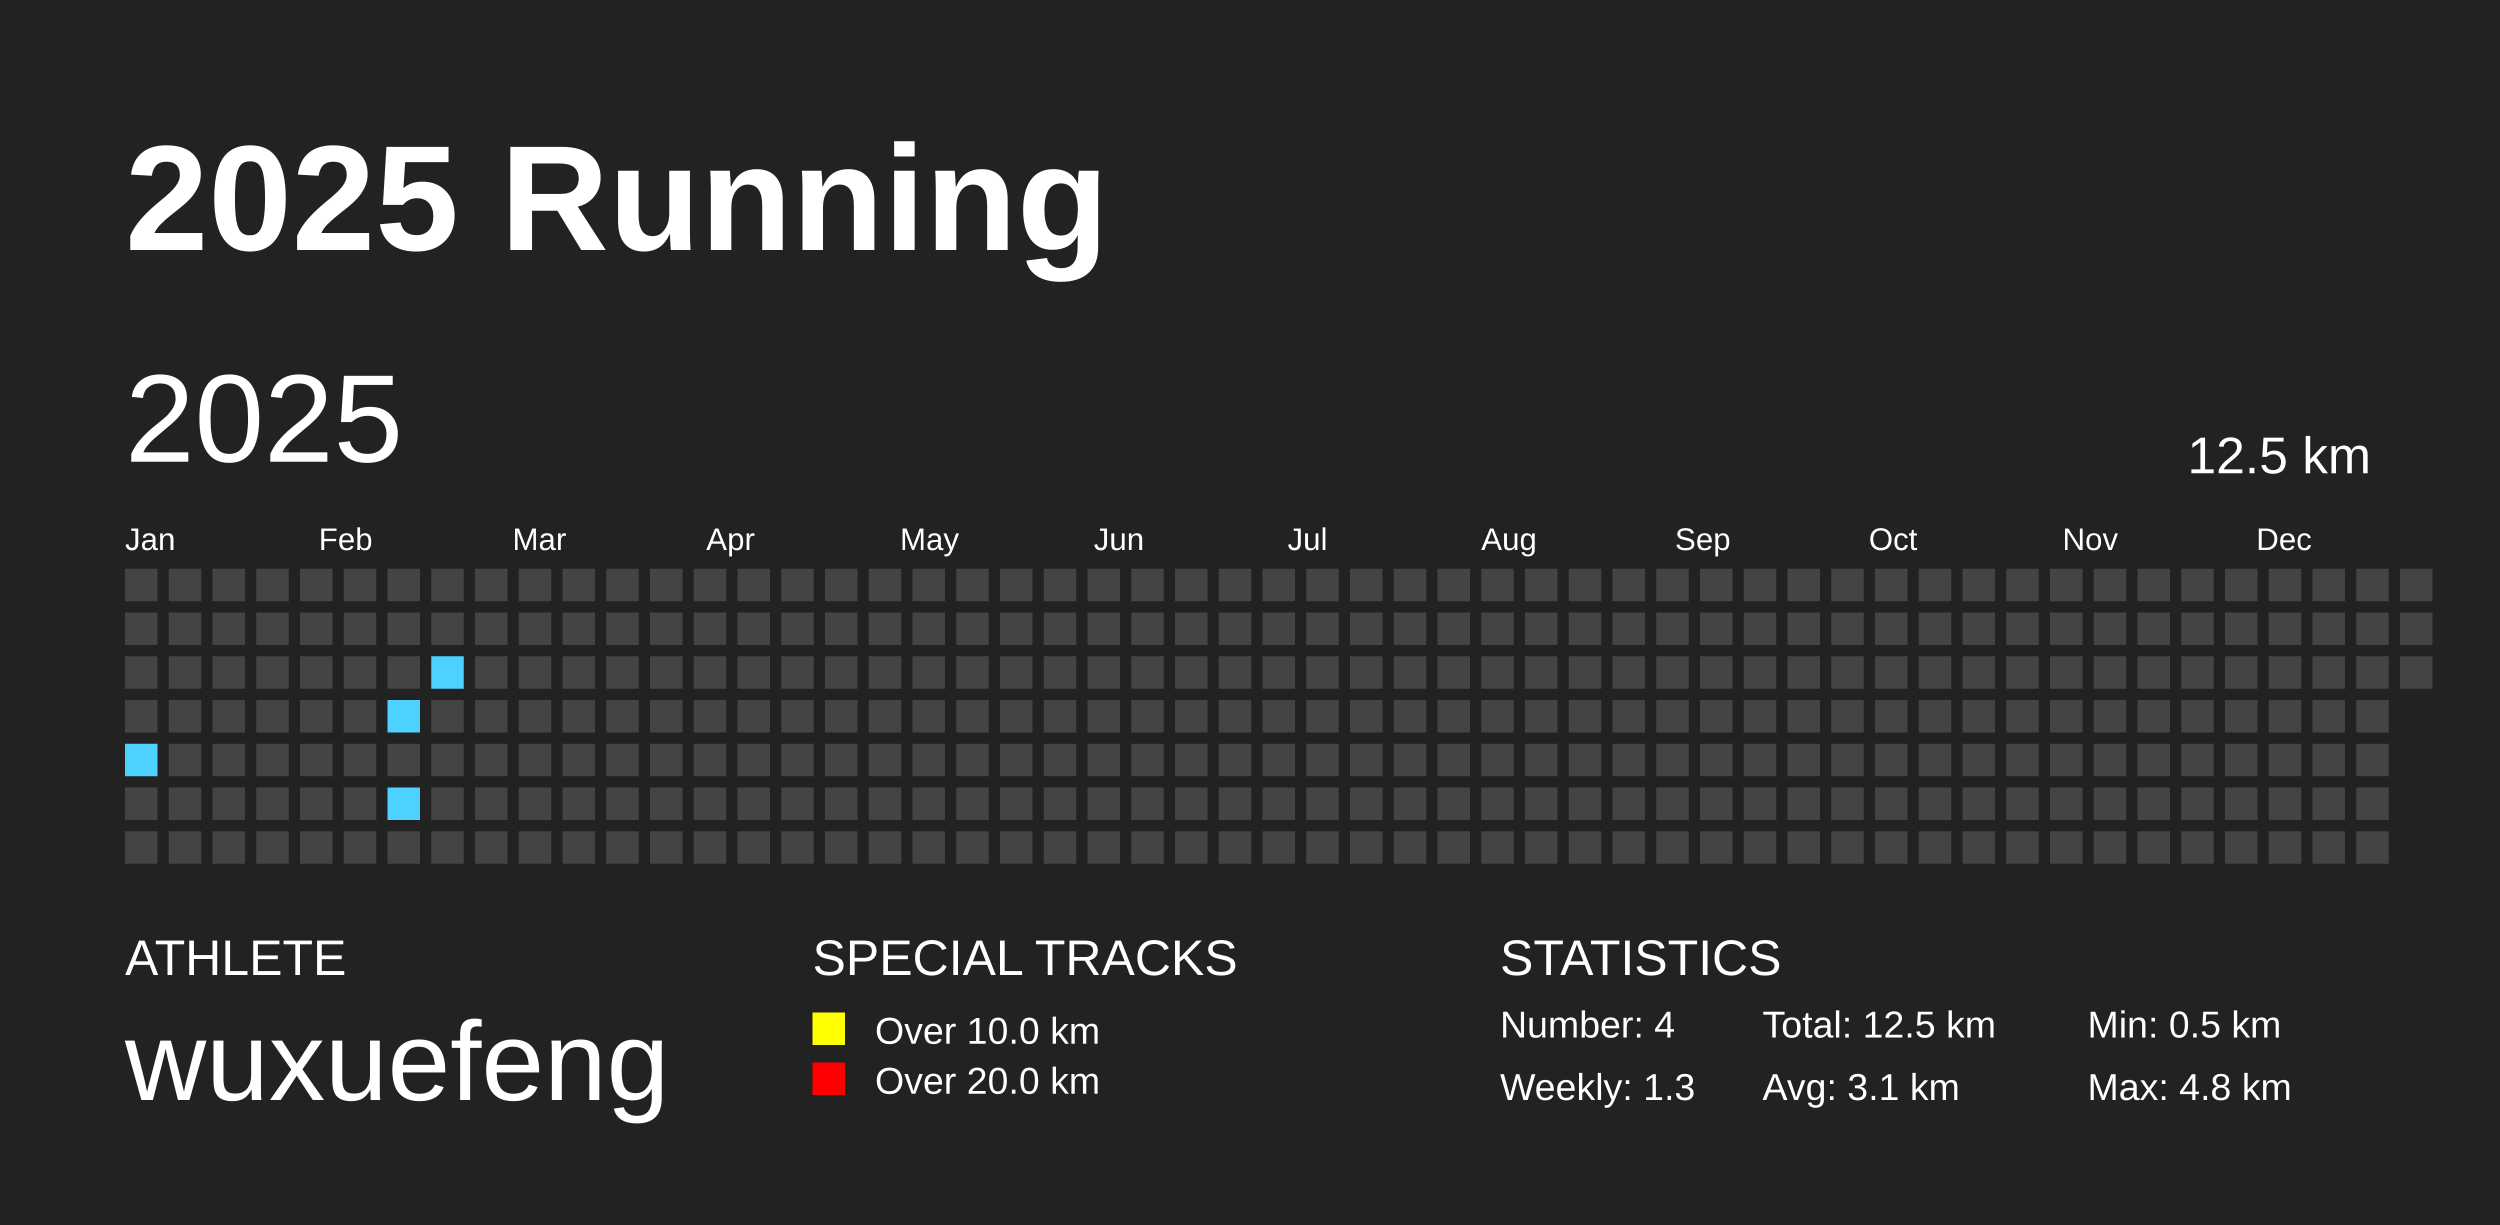
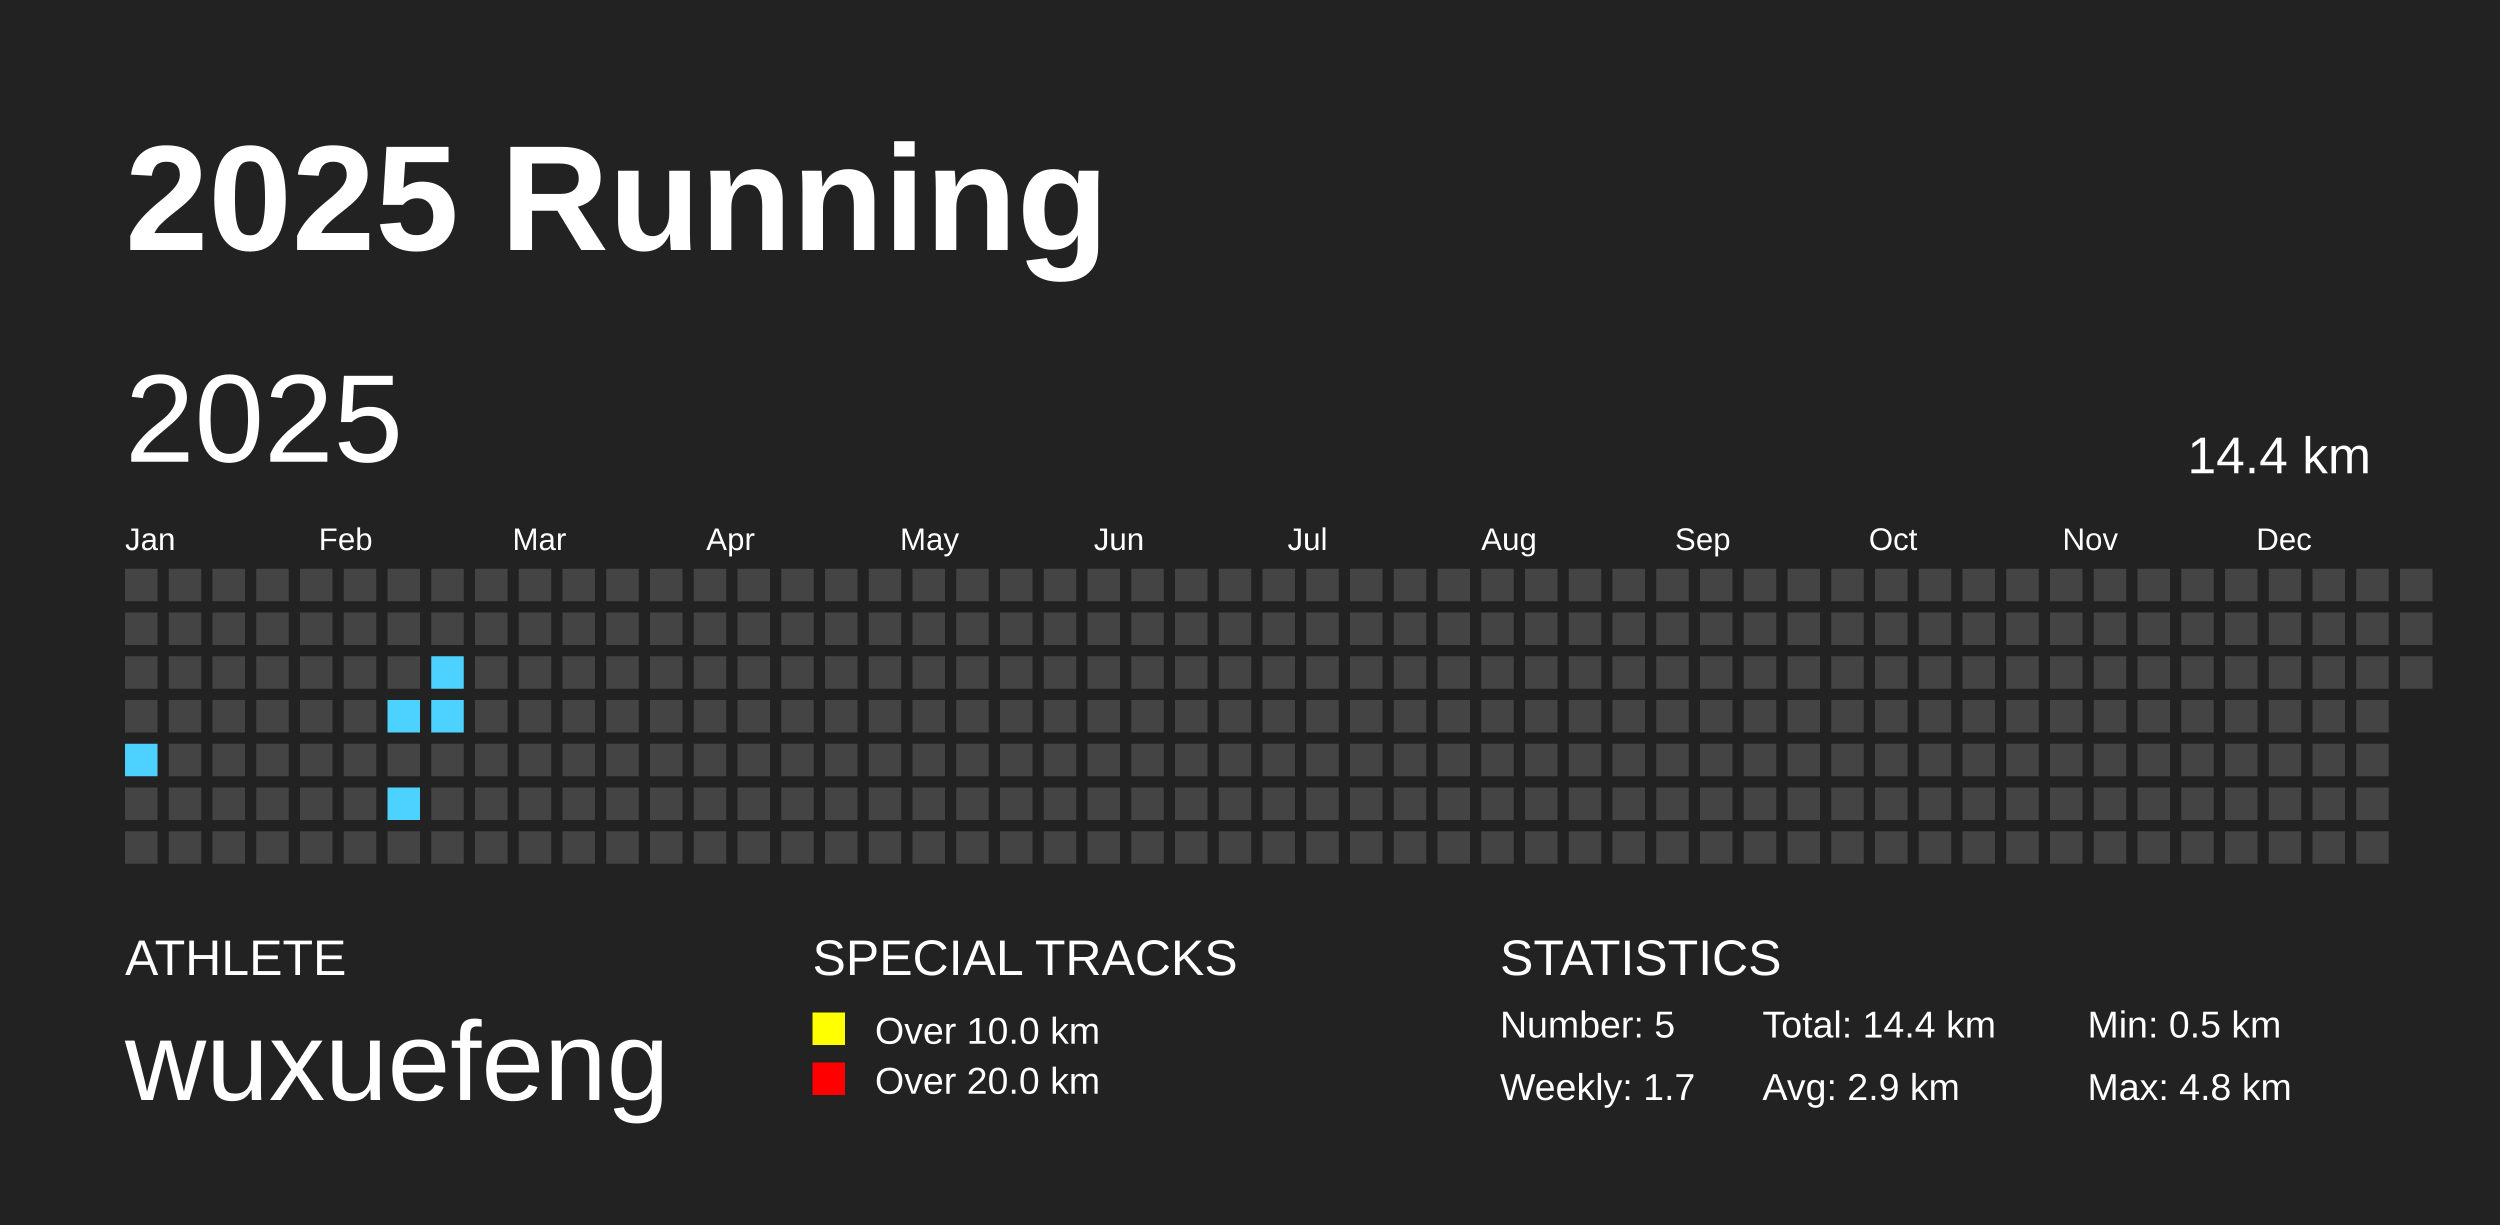
<svg xmlns="http://www.w3.org/2000/svg" baseProfile="full" height="98mm" version="1.1" viewBox="0,0,200,98" width="200mm">
  <defs />
  <rect fill="#222222" height="98" width="200" x="0" y="0" />
  <text fill="#FFFFFF" style="font-size:12px; font-family:Arial; font-weight:bold;" x="10" y="20">2025 Running</text>
  <text fill="#FFFFFF" style="font-size:4px; font-family:Arial" x="10" y="78">ATHLETE</text>
  <text fill="#FFFFFF" style="font-size:9px; font-family:Arial" x="10" y="88">wuxuefeng</text>
  <text fill="#FFFFFF" style="font-size:4px; font-family:Arial" x="65" y="78">SPECIAL TRACKS</text>
  <rect fill="yellow" height="2.6" width="2.6" x="65" y="81" />
  <text fill="#FFFFFF" style="font-size:3px; font-family:Arial" x="70" y="83.5">Over 10.0 km</text>
  <rect fill="red" height="2.6" width="2.6" x="65" y="85" />
  <text fill="#FFFFFF" style="font-size:3px; font-family:Arial" x="70" y="87.5">Over 20.0 km</text>
  <text fill="#FFFFFF" style="font-size:4px; font-family:Arial" x="120" y="78">STATISTICS</text>
-   <text fill="#FFFFFF" style="font-size:3px; font-family:Arial" x="120" y="83">Number: 4</text>
-   <text fill="#FFFFFF" style="font-size:3px; font-family:Arial" x="120" y="88">Weekly: 1.3</text>
-   <text fill="#FFFFFF" style="font-size:3px; font-family:Arial" x="141" y="83">Total: 12.5 km</text>
-   <text fill="#FFFFFF" style="font-size:3px; font-family:Arial" x="141" y="88">Avg: 3.1 km</text>
+   <text fill="#FFFFFF" style="font-size:3px; font-family:Arial" x="120" y="83">Number: 5</text>
+   <text fill="#FFFFFF" style="font-size:3px; font-family:Arial" x="120" y="88">Weekly: 1.7</text>
+   <text fill="#FFFFFF" style="font-size:3px; font-family:Arial" x="141" y="83">Total: 14.4 km</text>
+   <text fill="#FFFFFF" style="font-size:3px; font-family:Arial" x="141" y="88">Avg: 2.9 km</text>
  <text fill="#FFFFFF" style="font-size:3px; font-family:Arial" x="167" y="83">Min: 0.5 km</text>
  <text fill="#FFFFFF" style="font-size:3px; font-family:Arial" x="167" y="88">Max: 4.8 km</text>
  <text dominant-baseline="hanging" fill="#FFFFFF" style="font-size:10.0px; font-family:Arial;" x="10" y="30">2025</text>
-   <text dominant-baseline="hanging" fill="#FFFFFF" style="font-size:4.125px; font-family:Arial;" x="175" y="35">12.5 km</text>
+   <text dominant-baseline="hanging" fill="#FFFFFF" style="font-size:4.125px; font-family:Arial;" x="175" y="35">14.4 km</text>
  <text fill="#FFFFFF" style="font-size:2.5px; font-family:Arial" x="10.0" y="44">Jan</text>
  <text fill="#FFFFFF" style="font-size:2.5px; font-family:Arial" x="25.5" y="44">Feb</text>
  <text fill="#FFFFFF" style="font-size:2.5px; font-family:Arial" x="41.0" y="44">Mar</text>
  <text fill="#FFFFFF" style="font-size:2.5px; font-family:Arial" x="56.5" y="44">Apr</text>
  <text fill="#FFFFFF" style="font-size:2.5px; font-family:Arial" x="72.0" y="44">May</text>
  <text fill="#FFFFFF" style="font-size:2.5px; font-family:Arial" x="87.5" y="44">Jun</text>
  <text fill="#FFFFFF" style="font-size:2.5px; font-family:Arial" x="103.0" y="44">Jul</text>
  <text fill="#FFFFFF" style="font-size:2.5px; font-family:Arial" x="118.5" y="44">Aug</text>
  <text fill="#FFFFFF" style="font-size:2.5px; font-family:Arial" x="134.0" y="44">Sep</text>
  <text fill="#FFFFFF" style="font-size:2.5px; font-family:Arial" x="149.5" y="44">Oct</text>
  <text fill="#FFFFFF" style="font-size:2.5px; font-family:Arial" x="165.0" y="44">Nov</text>
  <text fill="#FFFFFF" style="font-size:2.5px; font-family:Arial" x="180.5" y="44">Dec</text>
  <rect fill="#444444" height="2.6" width="2.6" x="10.0" y="45.5" />
  <rect fill="#444444" height="2.6" width="2.6" x="10.0" y="49.0" />
  <rect fill="#444444" height="2.6" width="2.6" x="10.0" y="52.5" />
  <rect fill="#444444" height="2.6" width="2.6" x="10.0" y="56.0" />
  <rect fill="#4DD2FF" height="2.6" width="2.6" x="10.0" y="59.5" />
  <rect fill="#444444" height="2.6" width="2.6" x="10.0" y="63.0" />
  <rect fill="#444444" height="2.6" width="2.6" x="10.0" y="66.5" />
  <rect fill="#444444" height="2.6" width="2.6" x="13.5" y="45.5" />
  <rect fill="#444444" height="2.6" width="2.6" x="13.5" y="49.0" />
  <rect fill="#444444" height="2.6" width="2.6" x="13.5" y="52.5" />
  <rect fill="#444444" height="2.6" width="2.6" x="13.5" y="56.0" />
  <rect fill="#444444" height="2.6" width="2.6" x="13.5" y="59.5" />
  <rect fill="#444444" height="2.6" width="2.6" x="13.5" y="63.0" />
  <rect fill="#444444" height="2.6" width="2.6" x="13.5" y="66.5" />
  <rect fill="#444444" height="2.6" width="2.6" x="17.0" y="45.5" />
  <rect fill="#444444" height="2.6" width="2.6" x="17.0" y="49.0" />
  <rect fill="#444444" height="2.6" width="2.6" x="17.0" y="52.5" />
  <rect fill="#444444" height="2.6" width="2.6" x="17.0" y="56.0" />
  <rect fill="#444444" height="2.6" width="2.6" x="17.0" y="59.5" />
  <rect fill="#444444" height="2.6" width="2.6" x="17.0" y="63.0" />
  <rect fill="#444444" height="2.6" width="2.6" x="17.0" y="66.5" />
  <rect fill="#444444" height="2.6" width="2.6" x="20.5" y="45.5" />
  <rect fill="#444444" height="2.6" width="2.6" x="20.5" y="49.0" />
  <rect fill="#444444" height="2.6" width="2.6" x="20.5" y="52.5" />
  <rect fill="#444444" height="2.6" width="2.6" x="20.5" y="56.0" />
  <rect fill="#444444" height="2.6" width="2.6" x="20.5" y="59.5" />
  <rect fill="#444444" height="2.6" width="2.6" x="20.5" y="63.0" />
  <rect fill="#444444" height="2.6" width="2.6" x="20.5" y="66.5" />
  <rect fill="#444444" height="2.6" width="2.6" x="24.0" y="45.5" />
  <rect fill="#444444" height="2.6" width="2.6" x="24.0" y="49.0" />
  <rect fill="#444444" height="2.6" width="2.6" x="24.0" y="52.5" />
  <rect fill="#444444" height="2.6" width="2.6" x="24.0" y="56.0" />
  <rect fill="#444444" height="2.6" width="2.6" x="24.0" y="59.5" />
  <rect fill="#444444" height="2.6" width="2.6" x="24.0" y="63.0" />
  <rect fill="#444444" height="2.6" width="2.6" x="24.0" y="66.5" />
  <rect fill="#444444" height="2.6" width="2.6" x="27.5" y="45.5" />
  <rect fill="#444444" height="2.6" width="2.6" x="27.5" y="49.0" />
  <rect fill="#444444" height="2.6" width="2.6" x="27.5" y="52.5" />
  <rect fill="#444444" height="2.6" width="2.6" x="27.5" y="56.0" />
  <rect fill="#444444" height="2.6" width="2.6" x="27.5" y="59.5" />
  <rect fill="#444444" height="2.6" width="2.6" x="27.5" y="63.0" />
  <rect fill="#444444" height="2.6" width="2.6" x="27.5" y="66.5" />
  <rect fill="#444444" height="2.6" width="2.6" x="31.0" y="45.5" />
  <rect fill="#444444" height="2.6" width="2.6" x="31.0" y="49.0" />
  <rect fill="#444444" height="2.6" width="2.6" x="31.0" y="52.5" />
  <rect fill="#4DD2FF" height="2.6" width="2.6" x="31.0" y="56.0" />
  <rect fill="#444444" height="2.6" width="2.6" x="31.0" y="59.5" />
  <rect fill="#4DD2FF" height="2.6" width="2.6" x="31.0" y="63.0" />
  <rect fill="#444444" height="2.6" width="2.6" x="31.0" y="66.5" />
  <rect fill="#444444" height="2.6" width="2.6" x="34.5" y="45.5" />
  <rect fill="#444444" height="2.6" width="2.6" x="34.5" y="49.0" />
  <rect fill="#4DD2FF" height="2.6" width="2.6" x="34.5" y="52.5" />
-   <rect fill="#444444" height="2.6" width="2.6" x="34.5" y="56.0" />
+   <rect fill="#4DD2FF" height="2.6" width="2.6" x="34.5" y="56.0" />
  <rect fill="#444444" height="2.6" width="2.6" x="34.5" y="59.5" />
  <rect fill="#444444" height="2.6" width="2.6" x="34.5" y="63.0" />
  <rect fill="#444444" height="2.6" width="2.6" x="34.5" y="66.5" />
  <rect fill="#444444" height="2.6" width="2.6" x="38.0" y="45.5" />
  <rect fill="#444444" height="2.6" width="2.6" x="38.0" y="49.0" />
  <rect fill="#444444" height="2.6" width="2.6" x="38.0" y="52.5" />
  <rect fill="#444444" height="2.6" width="2.6" x="38.0" y="56.0" />
  <rect fill="#444444" height="2.6" width="2.6" x="38.0" y="59.5" />
  <rect fill="#444444" height="2.6" width="2.6" x="38.0" y="63.0" />
  <rect fill="#444444" height="2.6" width="2.6" x="38.0" y="66.5" />
  <rect fill="#444444" height="2.6" width="2.6" x="41.5" y="45.5" />
  <rect fill="#444444" height="2.6" width="2.6" x="41.5" y="49.0" />
  <rect fill="#444444" height="2.6" width="2.6" x="41.5" y="52.5" />
  <rect fill="#444444" height="2.6" width="2.6" x="41.5" y="56.0" />
  <rect fill="#444444" height="2.6" width="2.6" x="41.5" y="59.5" />
  <rect fill="#444444" height="2.6" width="2.6" x="41.5" y="63.0" />
  <rect fill="#444444" height="2.6" width="2.6" x="41.5" y="66.5" />
  <rect fill="#444444" height="2.6" width="2.6" x="45.0" y="45.5" />
  <rect fill="#444444" height="2.6" width="2.6" x="45.0" y="49.0" />
  <rect fill="#444444" height="2.6" width="2.6" x="45.0" y="52.5" />
  <rect fill="#444444" height="2.6" width="2.6" x="45.0" y="56.0" />
  <rect fill="#444444" height="2.6" width="2.6" x="45.0" y="59.5" />
  <rect fill="#444444" height="2.6" width="2.6" x="45.0" y="63.0" />
  <rect fill="#444444" height="2.6" width="2.6" x="45.0" y="66.5" />
  <rect fill="#444444" height="2.6" width="2.6" x="48.5" y="45.5" />
  <rect fill="#444444" height="2.6" width="2.6" x="48.5" y="49.0" />
  <rect fill="#444444" height="2.6" width="2.6" x="48.5" y="52.5" />
  <rect fill="#444444" height="2.6" width="2.6" x="48.5" y="56.0" />
  <rect fill="#444444" height="2.6" width="2.6" x="48.5" y="59.5" />
  <rect fill="#444444" height="2.6" width="2.6" x="48.5" y="63.0" />
  <rect fill="#444444" height="2.6" width="2.6" x="48.5" y="66.5" />
  <rect fill="#444444" height="2.6" width="2.6" x="52.0" y="45.5" />
  <rect fill="#444444" height="2.6" width="2.6" x="52.0" y="49.0" />
  <rect fill="#444444" height="2.6" width="2.6" x="52.0" y="52.5" />
  <rect fill="#444444" height="2.6" width="2.6" x="52.0" y="56.0" />
  <rect fill="#444444" height="2.6" width="2.6" x="52.0" y="59.5" />
  <rect fill="#444444" height="2.6" width="2.6" x="52.0" y="63.0" />
  <rect fill="#444444" height="2.6" width="2.6" x="52.0" y="66.5" />
  <rect fill="#444444" height="2.6" width="2.6" x="55.5" y="45.5" />
  <rect fill="#444444" height="2.6" width="2.6" x="55.5" y="49.0" />
  <rect fill="#444444" height="2.6" width="2.6" x="55.5" y="52.5" />
  <rect fill="#444444" height="2.6" width="2.6" x="55.5" y="56.0" />
  <rect fill="#444444" height="2.6" width="2.6" x="55.5" y="59.5" />
  <rect fill="#444444" height="2.6" width="2.6" x="55.5" y="63.0" />
  <rect fill="#444444" height="2.6" width="2.6" x="55.5" y="66.5" />
  <rect fill="#444444" height="2.6" width="2.6" x="59.0" y="45.5" />
  <rect fill="#444444" height="2.6" width="2.6" x="59.0" y="49.0" />
  <rect fill="#444444" height="2.6" width="2.6" x="59.0" y="52.5" />
  <rect fill="#444444" height="2.6" width="2.6" x="59.0" y="56.0" />
  <rect fill="#444444" height="2.6" width="2.6" x="59.0" y="59.5" />
  <rect fill="#444444" height="2.6" width="2.6" x="59.0" y="63.0" />
  <rect fill="#444444" height="2.6" width="2.6" x="59.0" y="66.5" />
  <rect fill="#444444" height="2.6" width="2.6" x="62.5" y="45.5" />
  <rect fill="#444444" height="2.6" width="2.6" x="62.5" y="49.0" />
  <rect fill="#444444" height="2.6" width="2.6" x="62.5" y="52.5" />
  <rect fill="#444444" height="2.6" width="2.6" x="62.5" y="56.0" />
  <rect fill="#444444" height="2.6" width="2.6" x="62.5" y="59.5" />
  <rect fill="#444444" height="2.6" width="2.6" x="62.5" y="63.0" />
  <rect fill="#444444" height="2.6" width="2.6" x="62.5" y="66.5" />
  <rect fill="#444444" height="2.6" width="2.6" x="66.0" y="45.5" />
  <rect fill="#444444" height="2.6" width="2.6" x="66.0" y="49.0" />
  <rect fill="#444444" height="2.6" width="2.6" x="66.0" y="52.5" />
  <rect fill="#444444" height="2.6" width="2.6" x="66.0" y="56.0" />
  <rect fill="#444444" height="2.6" width="2.6" x="66.0" y="59.5" />
  <rect fill="#444444" height="2.6" width="2.6" x="66.0" y="63.0" />
  <rect fill="#444444" height="2.6" width="2.6" x="66.0" y="66.5" />
  <rect fill="#444444" height="2.6" width="2.6" x="69.5" y="45.5" />
  <rect fill="#444444" height="2.6" width="2.6" x="69.5" y="49.0" />
  <rect fill="#444444" height="2.6" width="2.6" x="69.5" y="52.5" />
  <rect fill="#444444" height="2.6" width="2.6" x="69.5" y="56.0" />
  <rect fill="#444444" height="2.6" width="2.6" x="69.5" y="59.5" />
  <rect fill="#444444" height="2.6" width="2.6" x="69.5" y="63.0" />
  <rect fill="#444444" height="2.6" width="2.6" x="69.5" y="66.5" />
  <rect fill="#444444" height="2.6" width="2.6" x="73.0" y="45.5" />
  <rect fill="#444444" height="2.6" width="2.6" x="73.0" y="49.0" />
  <rect fill="#444444" height="2.6" width="2.6" x="73.0" y="52.5" />
  <rect fill="#444444" height="2.6" width="2.6" x="73.0" y="56.0" />
  <rect fill="#444444" height="2.6" width="2.6" x="73.0" y="59.5" />
  <rect fill="#444444" height="2.6" width="2.6" x="73.0" y="63.0" />
  <rect fill="#444444" height="2.6" width="2.6" x="73.0" y="66.5" />
  <rect fill="#444444" height="2.6" width="2.6" x="76.5" y="45.5" />
  <rect fill="#444444" height="2.6" width="2.6" x="76.5" y="49.0" />
  <rect fill="#444444" height="2.6" width="2.6" x="76.5" y="52.5" />
  <rect fill="#444444" height="2.6" width="2.6" x="76.5" y="56.0" />
  <rect fill="#444444" height="2.6" width="2.6" x="76.5" y="59.5" />
  <rect fill="#444444" height="2.6" width="2.6" x="76.5" y="63.0" />
  <rect fill="#444444" height="2.6" width="2.6" x="76.5" y="66.5" />
  <rect fill="#444444" height="2.6" width="2.6" x="80.0" y="45.5" />
  <rect fill="#444444" height="2.6" width="2.6" x="80.0" y="49.0" />
  <rect fill="#444444" height="2.6" width="2.6" x="80.0" y="52.5" />
  <rect fill="#444444" height="2.6" width="2.6" x="80.0" y="56.0" />
  <rect fill="#444444" height="2.6" width="2.6" x="80.0" y="59.5" />
  <rect fill="#444444" height="2.6" width="2.6" x="80.0" y="63.0" />
  <rect fill="#444444" height="2.6" width="2.6" x="80.0" y="66.5" />
  <rect fill="#444444" height="2.6" width="2.6" x="83.5" y="45.5" />
  <rect fill="#444444" height="2.6" width="2.6" x="83.5" y="49.0" />
  <rect fill="#444444" height="2.6" width="2.6" x="83.5" y="52.5" />
  <rect fill="#444444" height="2.6" width="2.6" x="83.5" y="56.0" />
  <rect fill="#444444" height="2.6" width="2.6" x="83.5" y="59.5" />
  <rect fill="#444444" height="2.6" width="2.6" x="83.5" y="63.0" />
  <rect fill="#444444" height="2.6" width="2.6" x="83.5" y="66.5" />
  <rect fill="#444444" height="2.6" width="2.6" x="87.0" y="45.5" />
  <rect fill="#444444" height="2.6" width="2.6" x="87.0" y="49.0" />
  <rect fill="#444444" height="2.6" width="2.6" x="87.0" y="52.5" />
  <rect fill="#444444" height="2.6" width="2.6" x="87.0" y="56.0" />
  <rect fill="#444444" height="2.6" width="2.6" x="87.0" y="59.5" />
  <rect fill="#444444" height="2.6" width="2.6" x="87.0" y="63.0" />
  <rect fill="#444444" height="2.6" width="2.6" x="87.0" y="66.5" />
  <rect fill="#444444" height="2.6" width="2.6" x="90.5" y="45.5" />
  <rect fill="#444444" height="2.6" width="2.6" x="90.5" y="49.0" />
  <rect fill="#444444" height="2.6" width="2.6" x="90.5" y="52.5" />
  <rect fill="#444444" height="2.6" width="2.6" x="90.5" y="56.0" />
  <rect fill="#444444" height="2.6" width="2.6" x="90.5" y="59.5" />
  <rect fill="#444444" height="2.6" width="2.6" x="90.5" y="63.0" />
  <rect fill="#444444" height="2.6" width="2.6" x="90.5" y="66.5" />
  <rect fill="#444444" height="2.6" width="2.6" x="94.0" y="45.5" />
  <rect fill="#444444" height="2.6" width="2.6" x="94.0" y="49.0" />
  <rect fill="#444444" height="2.6" width="2.6" x="94.0" y="52.5" />
  <rect fill="#444444" height="2.6" width="2.6" x="94.0" y="56.0" />
  <rect fill="#444444" height="2.6" width="2.6" x="94.0" y="59.5" />
  <rect fill="#444444" height="2.6" width="2.6" x="94.0" y="63.0" />
  <rect fill="#444444" height="2.6" width="2.6" x="94.0" y="66.5" />
  <rect fill="#444444" height="2.6" width="2.6" x="97.5" y="45.5" />
  <rect fill="#444444" height="2.6" width="2.6" x="97.5" y="49.0" />
  <rect fill="#444444" height="2.6" width="2.6" x="97.5" y="52.5" />
  <rect fill="#444444" height="2.6" width="2.6" x="97.5" y="56.0" />
  <rect fill="#444444" height="2.6" width="2.6" x="97.5" y="59.5" />
  <rect fill="#444444" height="2.6" width="2.6" x="97.5" y="63.0" />
  <rect fill="#444444" height="2.6" width="2.6" x="97.5" y="66.5" />
  <rect fill="#444444" height="2.6" width="2.6" x="101.0" y="45.5" />
  <rect fill="#444444" height="2.6" width="2.6" x="101.0" y="49.0" />
  <rect fill="#444444" height="2.6" width="2.6" x="101.0" y="52.5" />
  <rect fill="#444444" height="2.6" width="2.6" x="101.0" y="56.0" />
  <rect fill="#444444" height="2.6" width="2.6" x="101.0" y="59.5" />
  <rect fill="#444444" height="2.6" width="2.6" x="101.0" y="63.0" />
  <rect fill="#444444" height="2.6" width="2.6" x="101.0" y="66.5" />
  <rect fill="#444444" height="2.6" width="2.6" x="104.5" y="45.5" />
  <rect fill="#444444" height="2.6" width="2.6" x="104.5" y="49.0" />
  <rect fill="#444444" height="2.6" width="2.6" x="104.5" y="52.5" />
  <rect fill="#444444" height="2.6" width="2.6" x="104.5" y="56.0" />
  <rect fill="#444444" height="2.6" width="2.6" x="104.5" y="59.5" />
  <rect fill="#444444" height="2.6" width="2.6" x="104.5" y="63.0" />
  <rect fill="#444444" height="2.6" width="2.6" x="104.5" y="66.5" />
  <rect fill="#444444" height="2.6" width="2.6" x="108.0" y="45.5" />
  <rect fill="#444444" height="2.6" width="2.6" x="108.0" y="49.0" />
  <rect fill="#444444" height="2.6" width="2.6" x="108.0" y="52.5" />
  <rect fill="#444444" height="2.6" width="2.6" x="108.0" y="56.0" />
  <rect fill="#444444" height="2.6" width="2.6" x="108.0" y="59.5" />
  <rect fill="#444444" height="2.6" width="2.6" x="108.0" y="63.0" />
  <rect fill="#444444" height="2.6" width="2.6" x="108.0" y="66.5" />
  <rect fill="#444444" height="2.6" width="2.6" x="111.5" y="45.5" />
  <rect fill="#444444" height="2.6" width="2.6" x="111.5" y="49.0" />
  <rect fill="#444444" height="2.6" width="2.6" x="111.5" y="52.5" />
  <rect fill="#444444" height="2.6" width="2.6" x="111.5" y="56.0" />
  <rect fill="#444444" height="2.6" width="2.6" x="111.5" y="59.5" />
  <rect fill="#444444" height="2.6" width="2.6" x="111.5" y="63.0" />
  <rect fill="#444444" height="2.6" width="2.6" x="111.5" y="66.5" />
  <rect fill="#444444" height="2.6" width="2.6" x="115.0" y="45.5" />
  <rect fill="#444444" height="2.6" width="2.6" x="115.0" y="49.0" />
  <rect fill="#444444" height="2.6" width="2.6" x="115.0" y="52.5" />
  <rect fill="#444444" height="2.6" width="2.6" x="115.0" y="56.0" />
  <rect fill="#444444" height="2.6" width="2.6" x="115.0" y="59.5" />
  <rect fill="#444444" height="2.6" width="2.6" x="115.0" y="63.0" />
  <rect fill="#444444" height="2.6" width="2.6" x="115.0" y="66.5" />
  <rect fill="#444444" height="2.6" width="2.6" x="118.5" y="45.5" />
  <rect fill="#444444" height="2.6" width="2.6" x="118.5" y="49.0" />
  <rect fill="#444444" height="2.6" width="2.6" x="118.5" y="52.5" />
  <rect fill="#444444" height="2.6" width="2.6" x="118.5" y="56.0" />
  <rect fill="#444444" height="2.6" width="2.6" x="118.5" y="59.5" />
  <rect fill="#444444" height="2.6" width="2.6" x="118.5" y="63.0" />
  <rect fill="#444444" height="2.6" width="2.6" x="118.5" y="66.5" />
  <rect fill="#444444" height="2.6" width="2.6" x="122.0" y="45.5" />
  <rect fill="#444444" height="2.6" width="2.6" x="122.0" y="49.0" />
  <rect fill="#444444" height="2.6" width="2.6" x="122.0" y="52.5" />
  <rect fill="#444444" height="2.6" width="2.6" x="122.0" y="56.0" />
  <rect fill="#444444" height="2.6" width="2.6" x="122.0" y="59.5" />
  <rect fill="#444444" height="2.6" width="2.6" x="122.0" y="63.0" />
  <rect fill="#444444" height="2.6" width="2.6" x="122.0" y="66.5" />
  <rect fill="#444444" height="2.6" width="2.6" x="125.5" y="45.5" />
  <rect fill="#444444" height="2.6" width="2.6" x="125.5" y="49.0" />
  <rect fill="#444444" height="2.6" width="2.6" x="125.5" y="52.5" />
  <rect fill="#444444" height="2.6" width="2.6" x="125.5" y="56.0" />
  <rect fill="#444444" height="2.6" width="2.6" x="125.5" y="59.5" />
  <rect fill="#444444" height="2.6" width="2.6" x="125.5" y="63.0" />
  <rect fill="#444444" height="2.6" width="2.6" x="125.5" y="66.5" />
  <rect fill="#444444" height="2.6" width="2.6" x="129.0" y="45.5" />
  <rect fill="#444444" height="2.6" width="2.6" x="129.0" y="49.0" />
  <rect fill="#444444" height="2.6" width="2.6" x="129.0" y="52.5" />
  <rect fill="#444444" height="2.6" width="2.6" x="129.0" y="56.0" />
  <rect fill="#444444" height="2.6" width="2.6" x="129.0" y="59.5" />
  <rect fill="#444444" height="2.6" width="2.6" x="129.0" y="63.0" />
  <rect fill="#444444" height="2.6" width="2.6" x="129.0" y="66.5" />
  <rect fill="#444444" height="2.6" width="2.6" x="132.5" y="45.5" />
  <rect fill="#444444" height="2.6" width="2.6" x="132.5" y="49.0" />
  <rect fill="#444444" height="2.6" width="2.6" x="132.5" y="52.5" />
  <rect fill="#444444" height="2.6" width="2.6" x="132.5" y="56.0" />
  <rect fill="#444444" height="2.6" width="2.6" x="132.5" y="59.5" />
  <rect fill="#444444" height="2.6" width="2.6" x="132.5" y="63.0" />
  <rect fill="#444444" height="2.6" width="2.6" x="132.5" y="66.5" />
  <rect fill="#444444" height="2.6" width="2.6" x="136.0" y="45.5" />
  <rect fill="#444444" height="2.6" width="2.6" x="136.0" y="49.0" />
  <rect fill="#444444" height="2.6" width="2.6" x="136.0" y="52.5" />
  <rect fill="#444444" height="2.6" width="2.6" x="136.0" y="56.0" />
  <rect fill="#444444" height="2.6" width="2.6" x="136.0" y="59.5" />
  <rect fill="#444444" height="2.6" width="2.6" x="136.0" y="63.0" />
  <rect fill="#444444" height="2.6" width="2.6" x="136.0" y="66.5" />
  <rect fill="#444444" height="2.6" width="2.6" x="139.5" y="45.5" />
  <rect fill="#444444" height="2.6" width="2.6" x="139.5" y="49.0" />
  <rect fill="#444444" height="2.6" width="2.6" x="139.5" y="52.5" />
  <rect fill="#444444" height="2.6" width="2.6" x="139.5" y="56.0" />
  <rect fill="#444444" height="2.6" width="2.6" x="139.5" y="59.5" />
  <rect fill="#444444" height="2.6" width="2.6" x="139.5" y="63.0" />
  <rect fill="#444444" height="2.6" width="2.6" x="139.5" y="66.5" />
  <rect fill="#444444" height="2.6" width="2.6" x="143.0" y="45.5" />
  <rect fill="#444444" height="2.6" width="2.6" x="143.0" y="49.0" />
  <rect fill="#444444" height="2.6" width="2.6" x="143.0" y="52.5" />
  <rect fill="#444444" height="2.6" width="2.6" x="143.0" y="56.0" />
  <rect fill="#444444" height="2.6" width="2.6" x="143.0" y="59.5" />
  <rect fill="#444444" height="2.6" width="2.6" x="143.0" y="63.0" />
  <rect fill="#444444" height="2.6" width="2.6" x="143.0" y="66.5" />
  <rect fill="#444444" height="2.6" width="2.6" x="146.5" y="45.5" />
  <rect fill="#444444" height="2.6" width="2.6" x="146.5" y="49.0" />
  <rect fill="#444444" height="2.6" width="2.6" x="146.5" y="52.5" />
  <rect fill="#444444" height="2.6" width="2.6" x="146.5" y="56.0" />
  <rect fill="#444444" height="2.6" width="2.6" x="146.5" y="59.5" />
  <rect fill="#444444" height="2.6" width="2.6" x="146.5" y="63.0" />
  <rect fill="#444444" height="2.6" width="2.6" x="146.5" y="66.5" />
  <rect fill="#444444" height="2.6" width="2.6" x="150.0" y="45.5" />
  <rect fill="#444444" height="2.6" width="2.6" x="150.0" y="49.0" />
  <rect fill="#444444" height="2.6" width="2.6" x="150.0" y="52.5" />
  <rect fill="#444444" height="2.6" width="2.6" x="150.0" y="56.0" />
  <rect fill="#444444" height="2.6" width="2.6" x="150.0" y="59.5" />
  <rect fill="#444444" height="2.6" width="2.6" x="150.0" y="63.0" />
  <rect fill="#444444" height="2.6" width="2.6" x="150.0" y="66.5" />
  <rect fill="#444444" height="2.6" width="2.6" x="153.5" y="45.5" />
  <rect fill="#444444" height="2.6" width="2.6" x="153.5" y="49.0" />
  <rect fill="#444444" height="2.6" width="2.6" x="153.5" y="52.5" />
  <rect fill="#444444" height="2.6" width="2.6" x="153.5" y="56.0" />
  <rect fill="#444444" height="2.6" width="2.6" x="153.5" y="59.5" />
  <rect fill="#444444" height="2.6" width="2.6" x="153.5" y="63.0" />
  <rect fill="#444444" height="2.6" width="2.6" x="153.5" y="66.5" />
  <rect fill="#444444" height="2.6" width="2.6" x="157.0" y="45.5" />
  <rect fill="#444444" height="2.6" width="2.6" x="157.0" y="49.0" />
  <rect fill="#444444" height="2.6" width="2.6" x="157.0" y="52.5" />
  <rect fill="#444444" height="2.6" width="2.6" x="157.0" y="56.0" />
  <rect fill="#444444" height="2.6" width="2.6" x="157.0" y="59.5" />
  <rect fill="#444444" height="2.6" width="2.6" x="157.0" y="63.0" />
  <rect fill="#444444" height="2.6" width="2.6" x="157.0" y="66.5" />
  <rect fill="#444444" height="2.6" width="2.6" x="160.5" y="45.5" />
  <rect fill="#444444" height="2.6" width="2.6" x="160.5" y="49.0" />
  <rect fill="#444444" height="2.6" width="2.6" x="160.5" y="52.5" />
  <rect fill="#444444" height="2.6" width="2.6" x="160.5" y="56.0" />
  <rect fill="#444444" height="2.6" width="2.6" x="160.5" y="59.5" />
  <rect fill="#444444" height="2.6" width="2.6" x="160.5" y="63.0" />
  <rect fill="#444444" height="2.6" width="2.6" x="160.5" y="66.5" />
  <rect fill="#444444" height="2.6" width="2.6" x="164.0" y="45.5" />
  <rect fill="#444444" height="2.6" width="2.6" x="164.0" y="49.0" />
  <rect fill="#444444" height="2.6" width="2.6" x="164.0" y="52.5" />
  <rect fill="#444444" height="2.6" width="2.6" x="164.0" y="56.0" />
  <rect fill="#444444" height="2.6" width="2.6" x="164.0" y="59.5" />
  <rect fill="#444444" height="2.6" width="2.6" x="164.0" y="63.0" />
  <rect fill="#444444" height="2.6" width="2.6" x="164.0" y="66.5" />
  <rect fill="#444444" height="2.6" width="2.6" x="167.5" y="45.5" />
  <rect fill="#444444" height="2.6" width="2.6" x="167.5" y="49.0" />
  <rect fill="#444444" height="2.6" width="2.6" x="167.5" y="52.5" />
  <rect fill="#444444" height="2.6" width="2.6" x="167.5" y="56.0" />
  <rect fill="#444444" height="2.6" width="2.6" x="167.5" y="59.5" />
  <rect fill="#444444" height="2.6" width="2.6" x="167.5" y="63.0" />
  <rect fill="#444444" height="2.6" width="2.6" x="167.5" y="66.5" />
  <rect fill="#444444" height="2.6" width="2.6" x="171.0" y="45.5" />
  <rect fill="#444444" height="2.6" width="2.6" x="171.0" y="49.0" />
  <rect fill="#444444" height="2.6" width="2.6" x="171.0" y="52.5" />
  <rect fill="#444444" height="2.6" width="2.6" x="171.0" y="56.0" />
  <rect fill="#444444" height="2.6" width="2.6" x="171.0" y="59.5" />
  <rect fill="#444444" height="2.6" width="2.6" x="171.0" y="63.0" />
  <rect fill="#444444" height="2.6" width="2.6" x="171.0" y="66.5" />
  <rect fill="#444444" height="2.6" width="2.6" x="174.5" y="45.5" />
  <rect fill="#444444" height="2.6" width="2.6" x="174.5" y="49.0" />
  <rect fill="#444444" height="2.6" width="2.6" x="174.5" y="52.5" />
  <rect fill="#444444" height="2.6" width="2.6" x="174.5" y="56.0" />
  <rect fill="#444444" height="2.6" width="2.6" x="174.5" y="59.5" />
  <rect fill="#444444" height="2.6" width="2.6" x="174.5" y="63.0" />
  <rect fill="#444444" height="2.6" width="2.6" x="174.5" y="66.5" />
  <rect fill="#444444" height="2.6" width="2.6" x="178.0" y="45.5" />
  <rect fill="#444444" height="2.6" width="2.6" x="178.0" y="49.0" />
  <rect fill="#444444" height="2.6" width="2.6" x="178.0" y="52.5" />
  <rect fill="#444444" height="2.6" width="2.6" x="178.0" y="56.0" />
  <rect fill="#444444" height="2.6" width="2.6" x="178.0" y="59.5" />
  <rect fill="#444444" height="2.6" width="2.6" x="178.0" y="63.0" />
  <rect fill="#444444" height="2.6" width="2.6" x="178.0" y="66.5" />
  <rect fill="#444444" height="2.6" width="2.6" x="181.5" y="45.5" />
  <rect fill="#444444" height="2.6" width="2.6" x="181.5" y="49.0" />
  <rect fill="#444444" height="2.6" width="2.6" x="181.5" y="52.5" />
  <rect fill="#444444" height="2.6" width="2.6" x="181.5" y="56.0" />
  <rect fill="#444444" height="2.6" width="2.6" x="181.5" y="59.5" />
  <rect fill="#444444" height="2.6" width="2.6" x="181.5" y="63.0" />
  <rect fill="#444444" height="2.6" width="2.6" x="181.5" y="66.5" />
  <rect fill="#444444" height="2.6" width="2.6" x="185.0" y="45.5" />
  <rect fill="#444444" height="2.6" width="2.6" x="185.0" y="49.0" />
  <rect fill="#444444" height="2.6" width="2.6" x="185.0" y="52.5" />
  <rect fill="#444444" height="2.6" width="2.6" x="185.0" y="56.0" />
  <rect fill="#444444" height="2.6" width="2.6" x="185.0" y="59.5" />
  <rect fill="#444444" height="2.6" width="2.6" x="185.0" y="63.0" />
  <rect fill="#444444" height="2.6" width="2.6" x="185.0" y="66.5" />
  <rect fill="#444444" height="2.6" width="2.6" x="188.5" y="45.5" />
  <rect fill="#444444" height="2.6" width="2.6" x="188.5" y="49.0" />
  <rect fill="#444444" height="2.6" width="2.6" x="188.5" y="52.5" />
  <rect fill="#444444" height="2.6" width="2.6" x="188.5" y="56.0" />
  <rect fill="#444444" height="2.6" width="2.6" x="188.5" y="59.5" />
  <rect fill="#444444" height="2.6" width="2.6" x="188.5" y="63.0" />
  <rect fill="#444444" height="2.6" width="2.6" x="188.5" y="66.5" />
  <rect fill="#444444" height="2.6" width="2.6" x="192.0" y="45.5" />
  <rect fill="#444444" height="2.6" width="2.6" x="192.0" y="49.0" />
  <rect fill="#444444" height="2.6" width="2.6" x="192.0" y="52.5" />
</svg>
